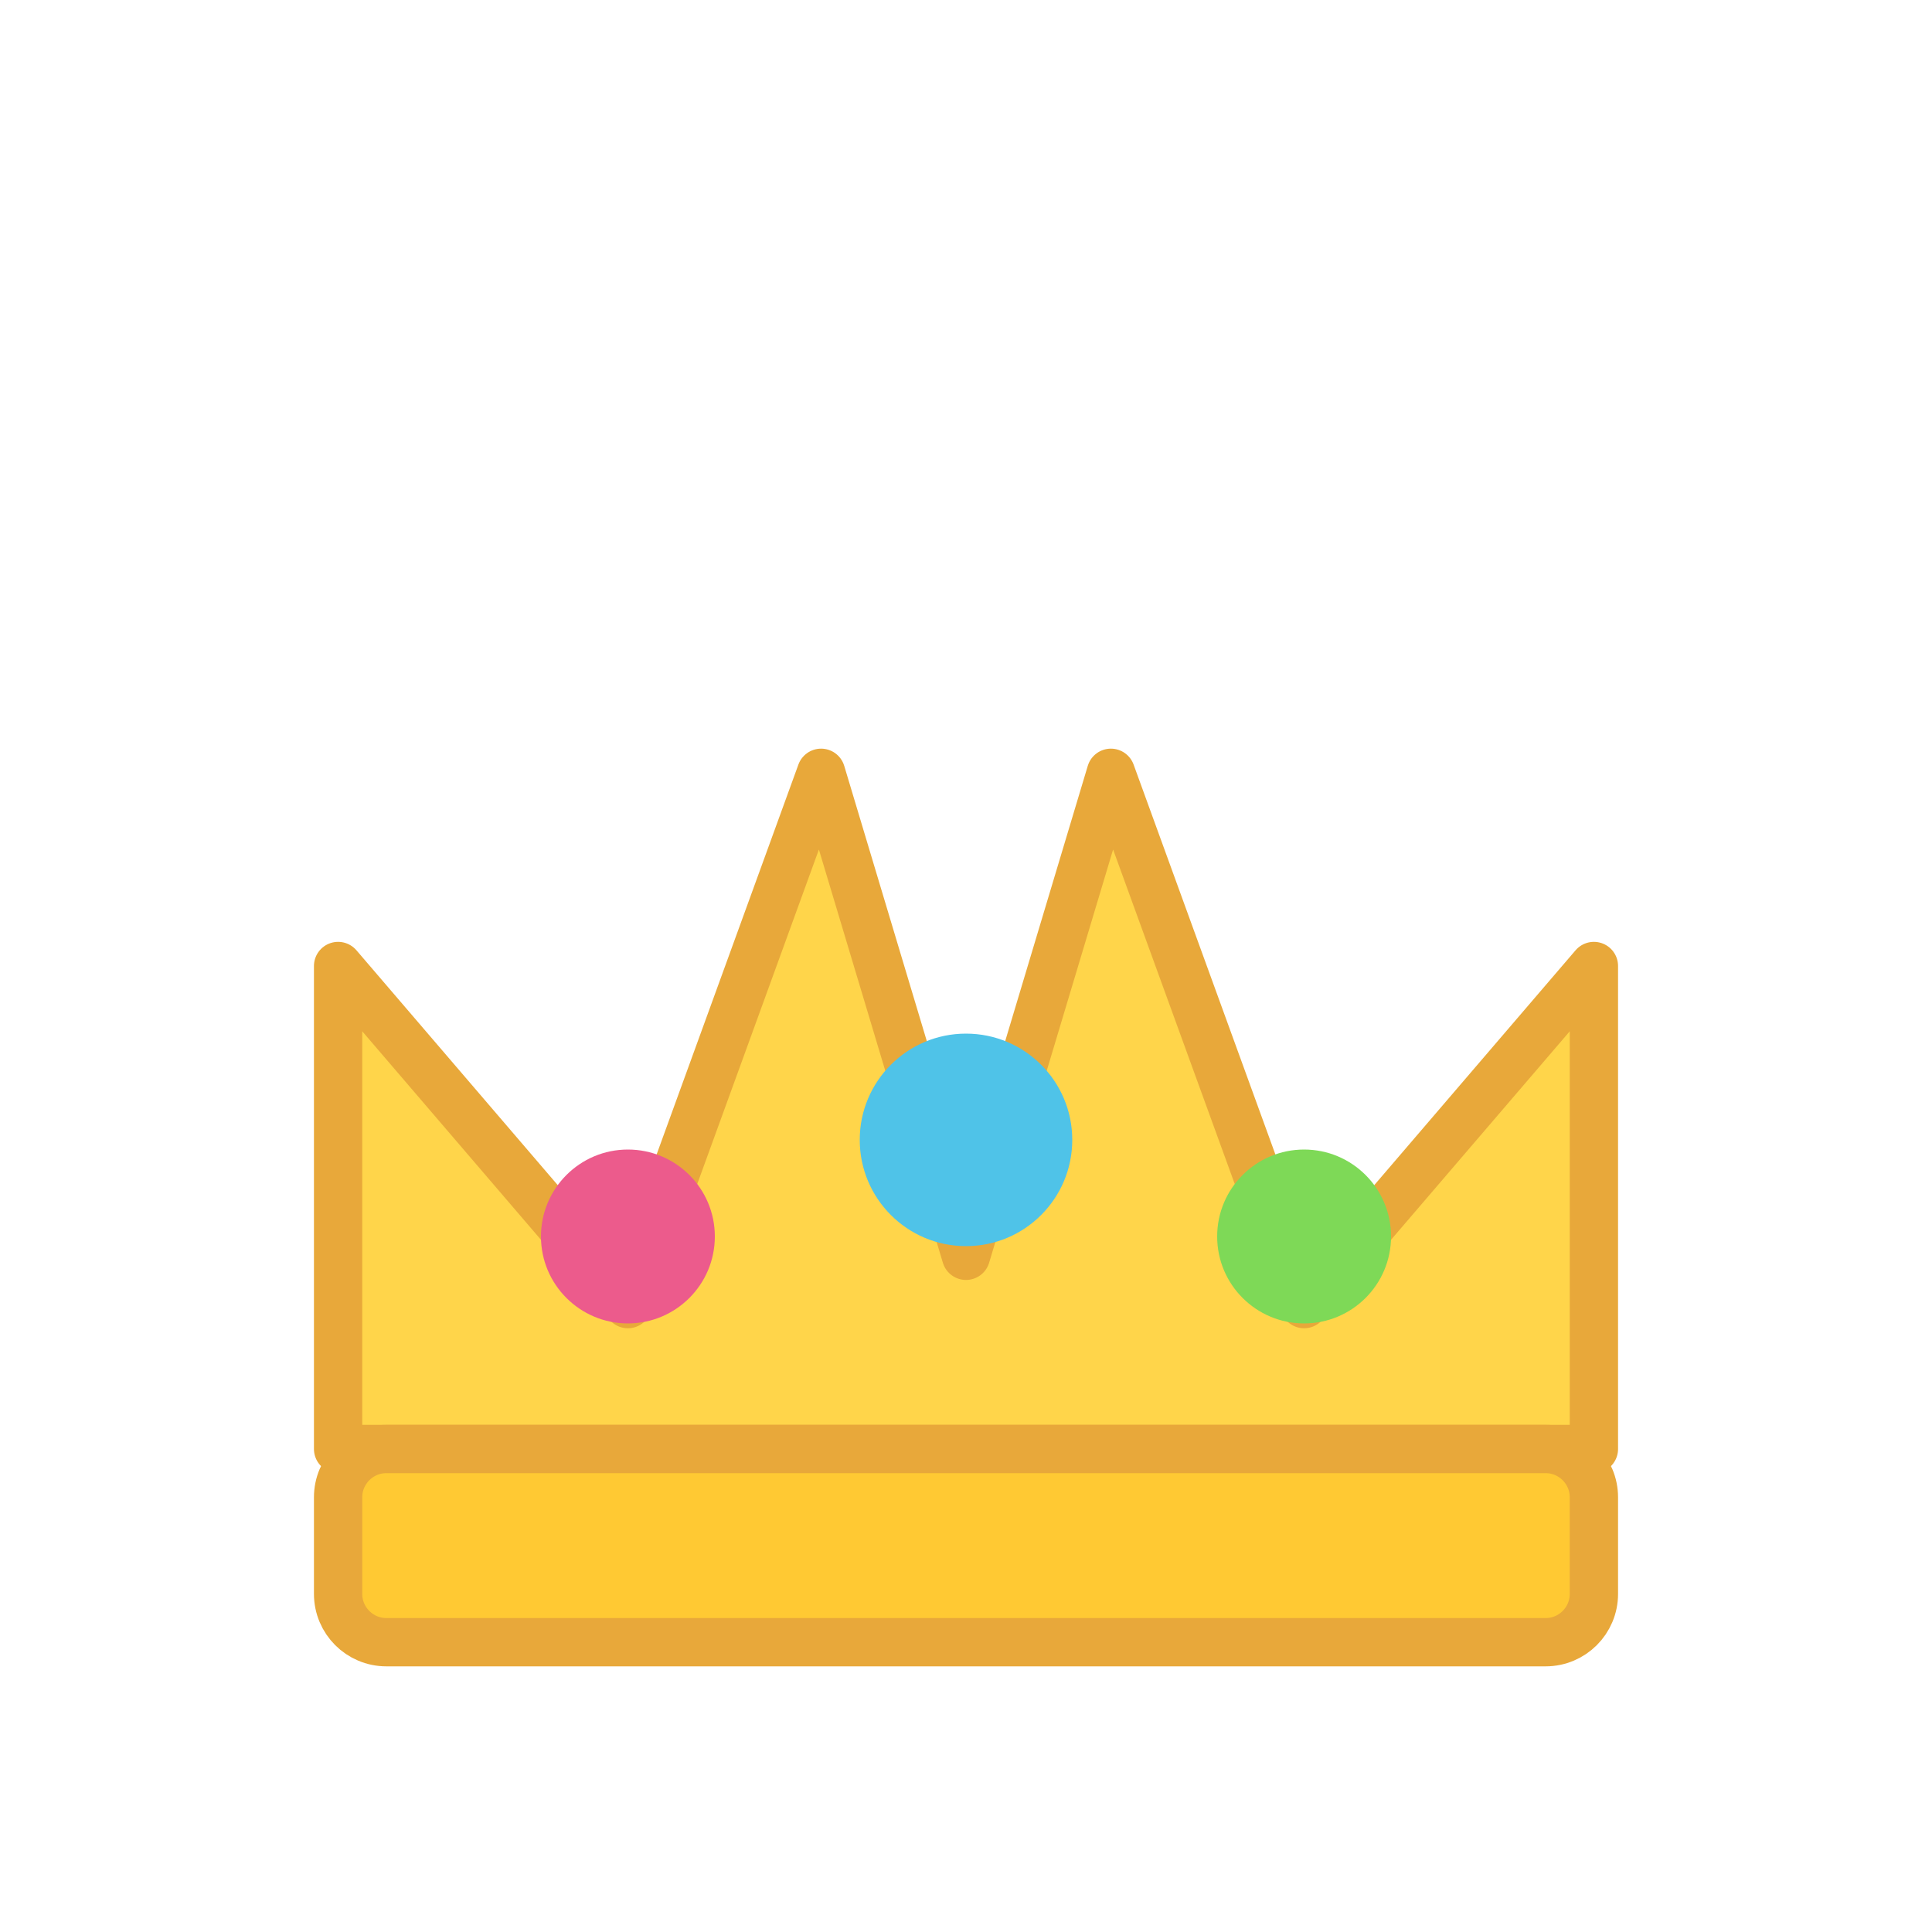
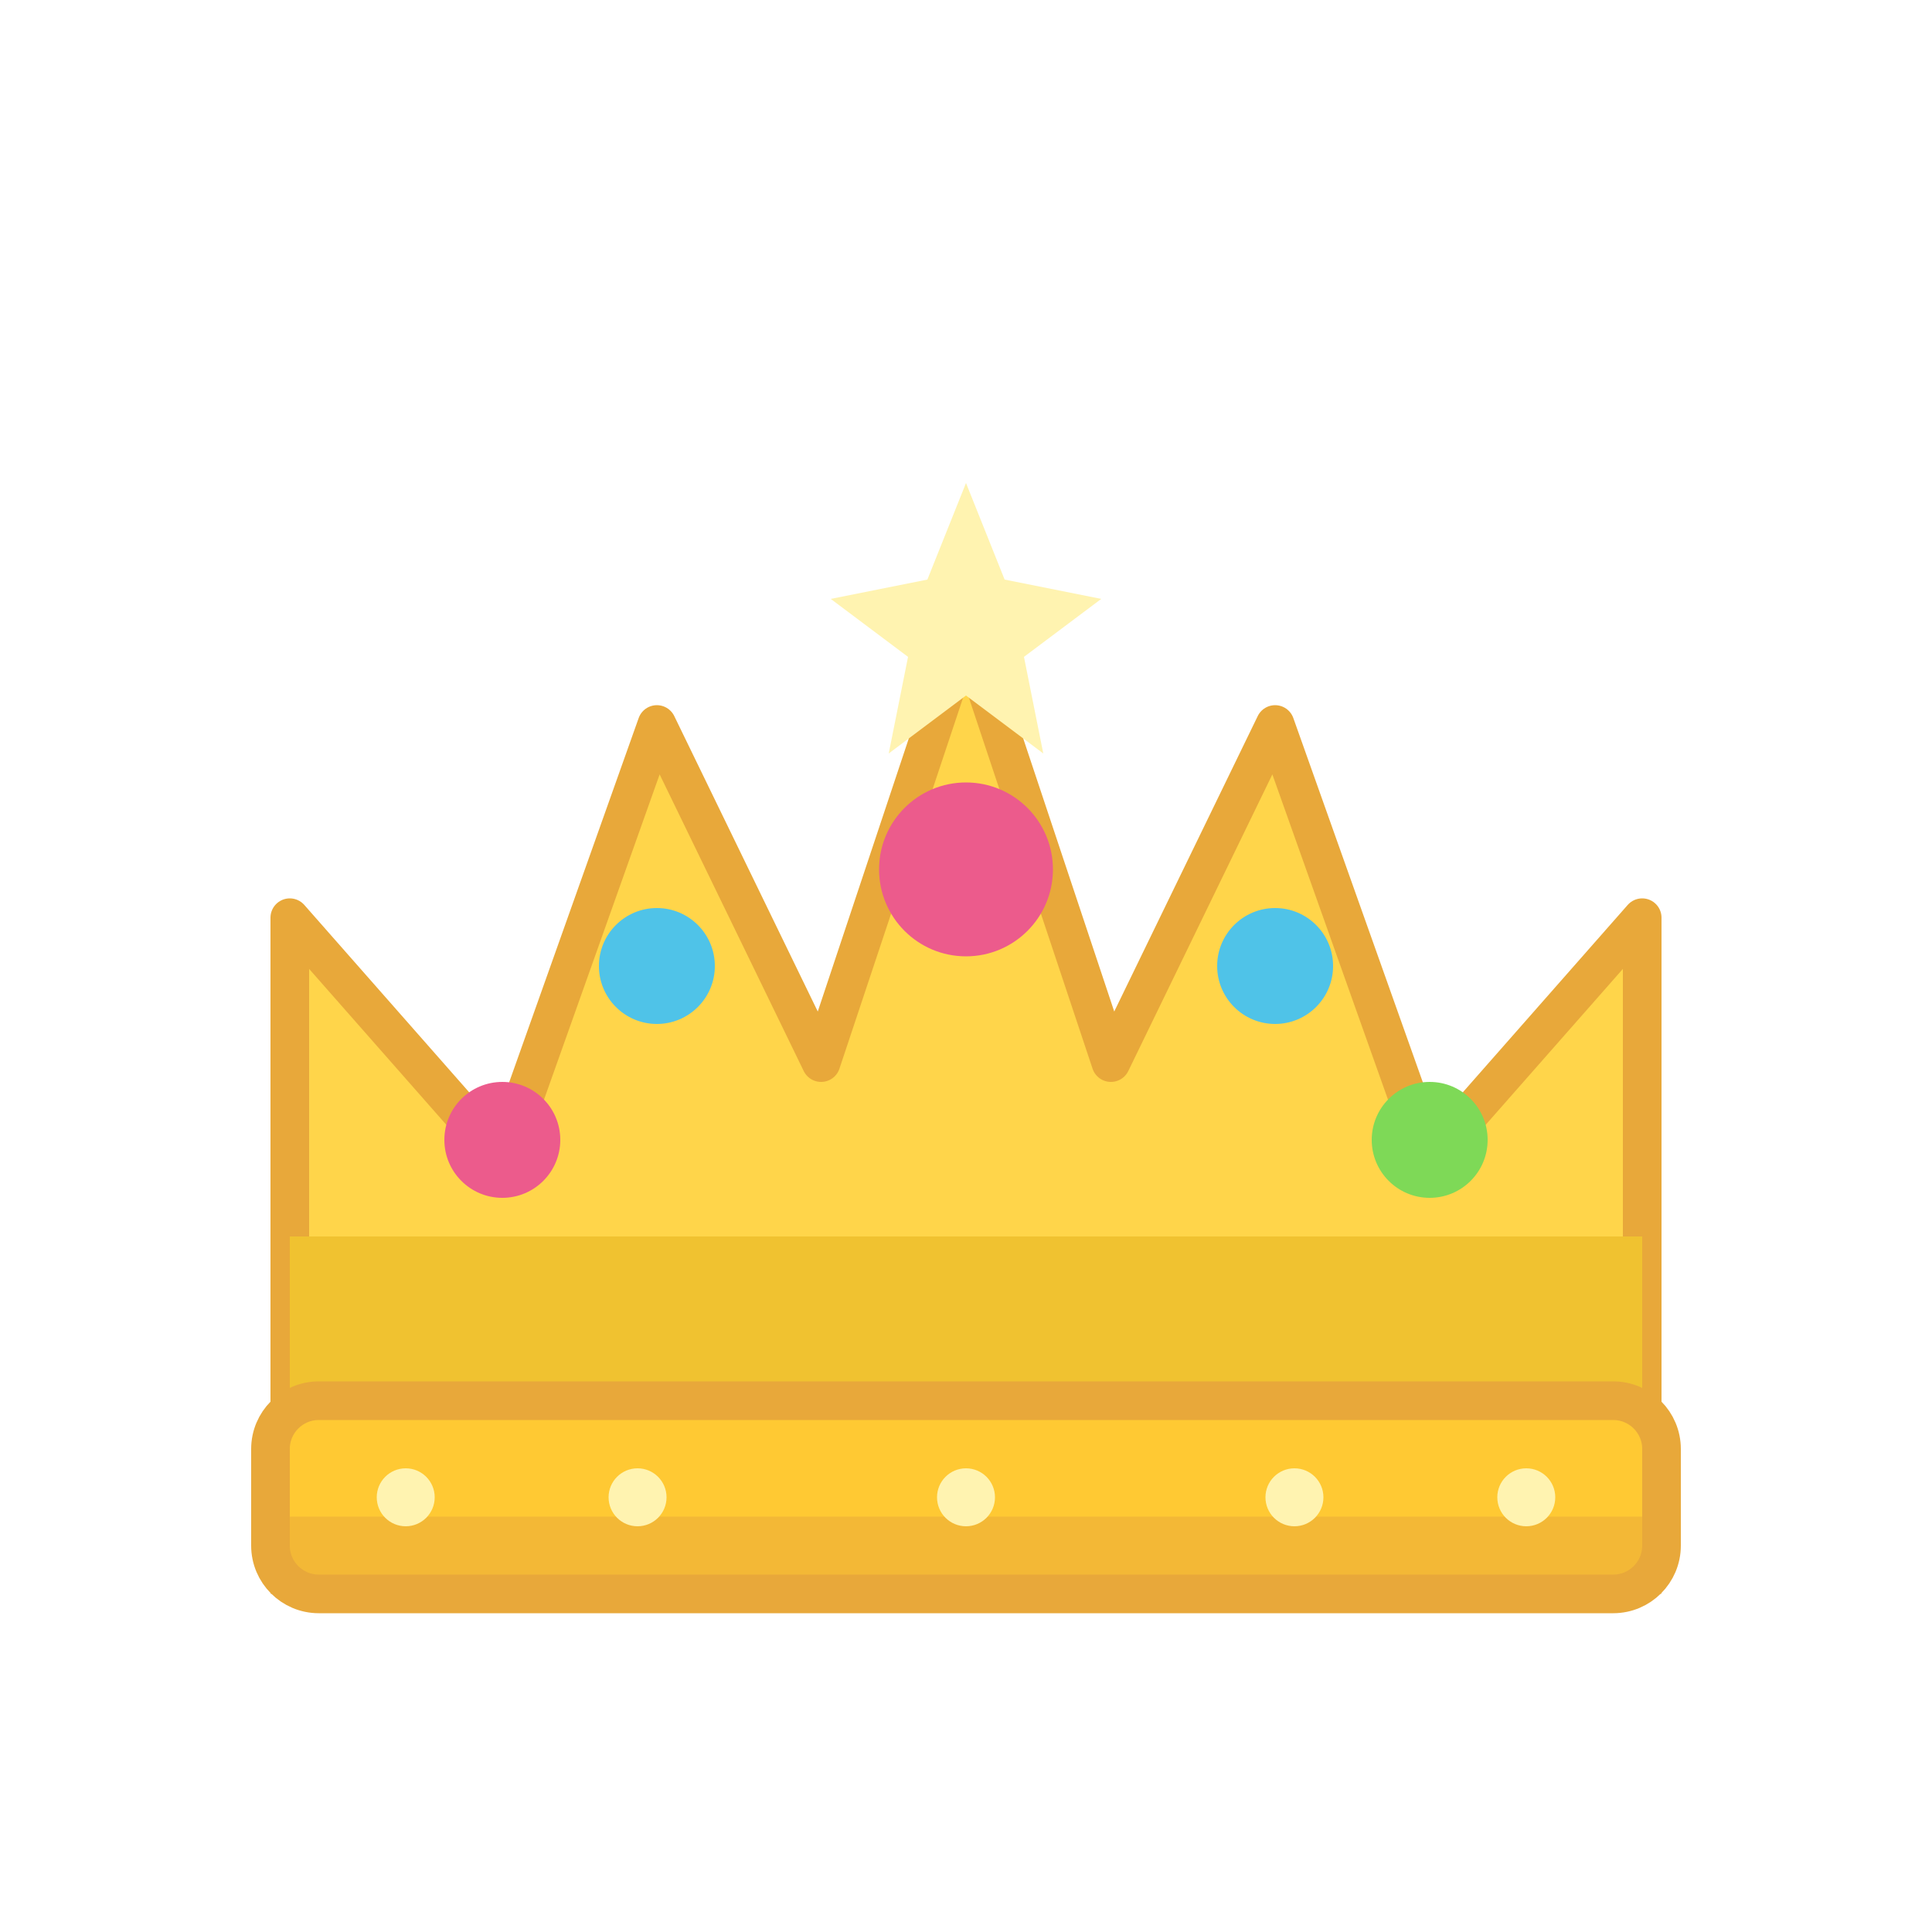
<svg xmlns="http://www.w3.org/2000/svg" viewBox="0 0 200 200">
-   <path d="M35 150 L35 100 L65 135 L85 80 L100 130 L115 80 L135 135 L165 100 L165 150 Z" fill="#FFD54A" stroke="#E8A83A" stroke-width="5" stroke-linejoin="round" />
-   <rect x="35" y="150" width="130" height="20" rx="5" fill="#FFC933" stroke="#E8A83A" stroke-width="5" />
-   <circle cx="65" cy="128" r="9" fill="#EC5B8C" />
-   <circle cx="100" cy="118" r="11" fill="#4FC3E8" />
-   <circle cx="135" cy="128" r="9" fill="#7ED957" />
+   <path d="M30 145 L30 95 L52 120 L68 75 L85 110 L100 65 L115 110 L132 75 L148 120 L170 95 L170 145 Z" fill="#FFD54A" stroke="#E8A83A" stroke-width="4" stroke-linejoin="round" />
+   <path d="M30 145 L30 128 L170 128 L170 145 Z" fill="#F0C230" />
+   <rect x="28" y="145" width="144" height="20" rx="5" fill="#FFC933" stroke="#E8A83A" stroke-width="4" />
+   <rect x="28" y="157" width="144" height="8" fill="#E8A83A" opacity="0.5" />
+   <circle cx="52" cy="118" r="6" fill="#EC5B8C" />
+   <circle cx="68" cy="100" r="6" fill="#4FC3E8" />
+   <circle cx="100" cy="90" r="9" fill="#EC5B8C" />
+   <circle cx="132" cy="100" r="6" fill="#4FC3E8" />
+   <circle cx="148" cy="118" r="6" fill="#7ED957" />
+   <circle cx="42" cy="155" r="3" fill="#FFF3B0" />
+   <circle cx="66" cy="155" r="3" fill="#FFF3B0" />
+   <circle cx="100" cy="155" r="3" fill="#FFF3B0" />
+   <circle cx="134" cy="155" r="3" fill="#FFF3B0" />
+   <circle cx="158" cy="155" r="3" fill="#FFF3B0" />
+   <path d="M96 60 L100 50 L104 60 L114 62 L106 68 L108 78 L100 72 L92 78 L94 68 L86 62 Z" fill="#FFF3B0" />
</svg>
